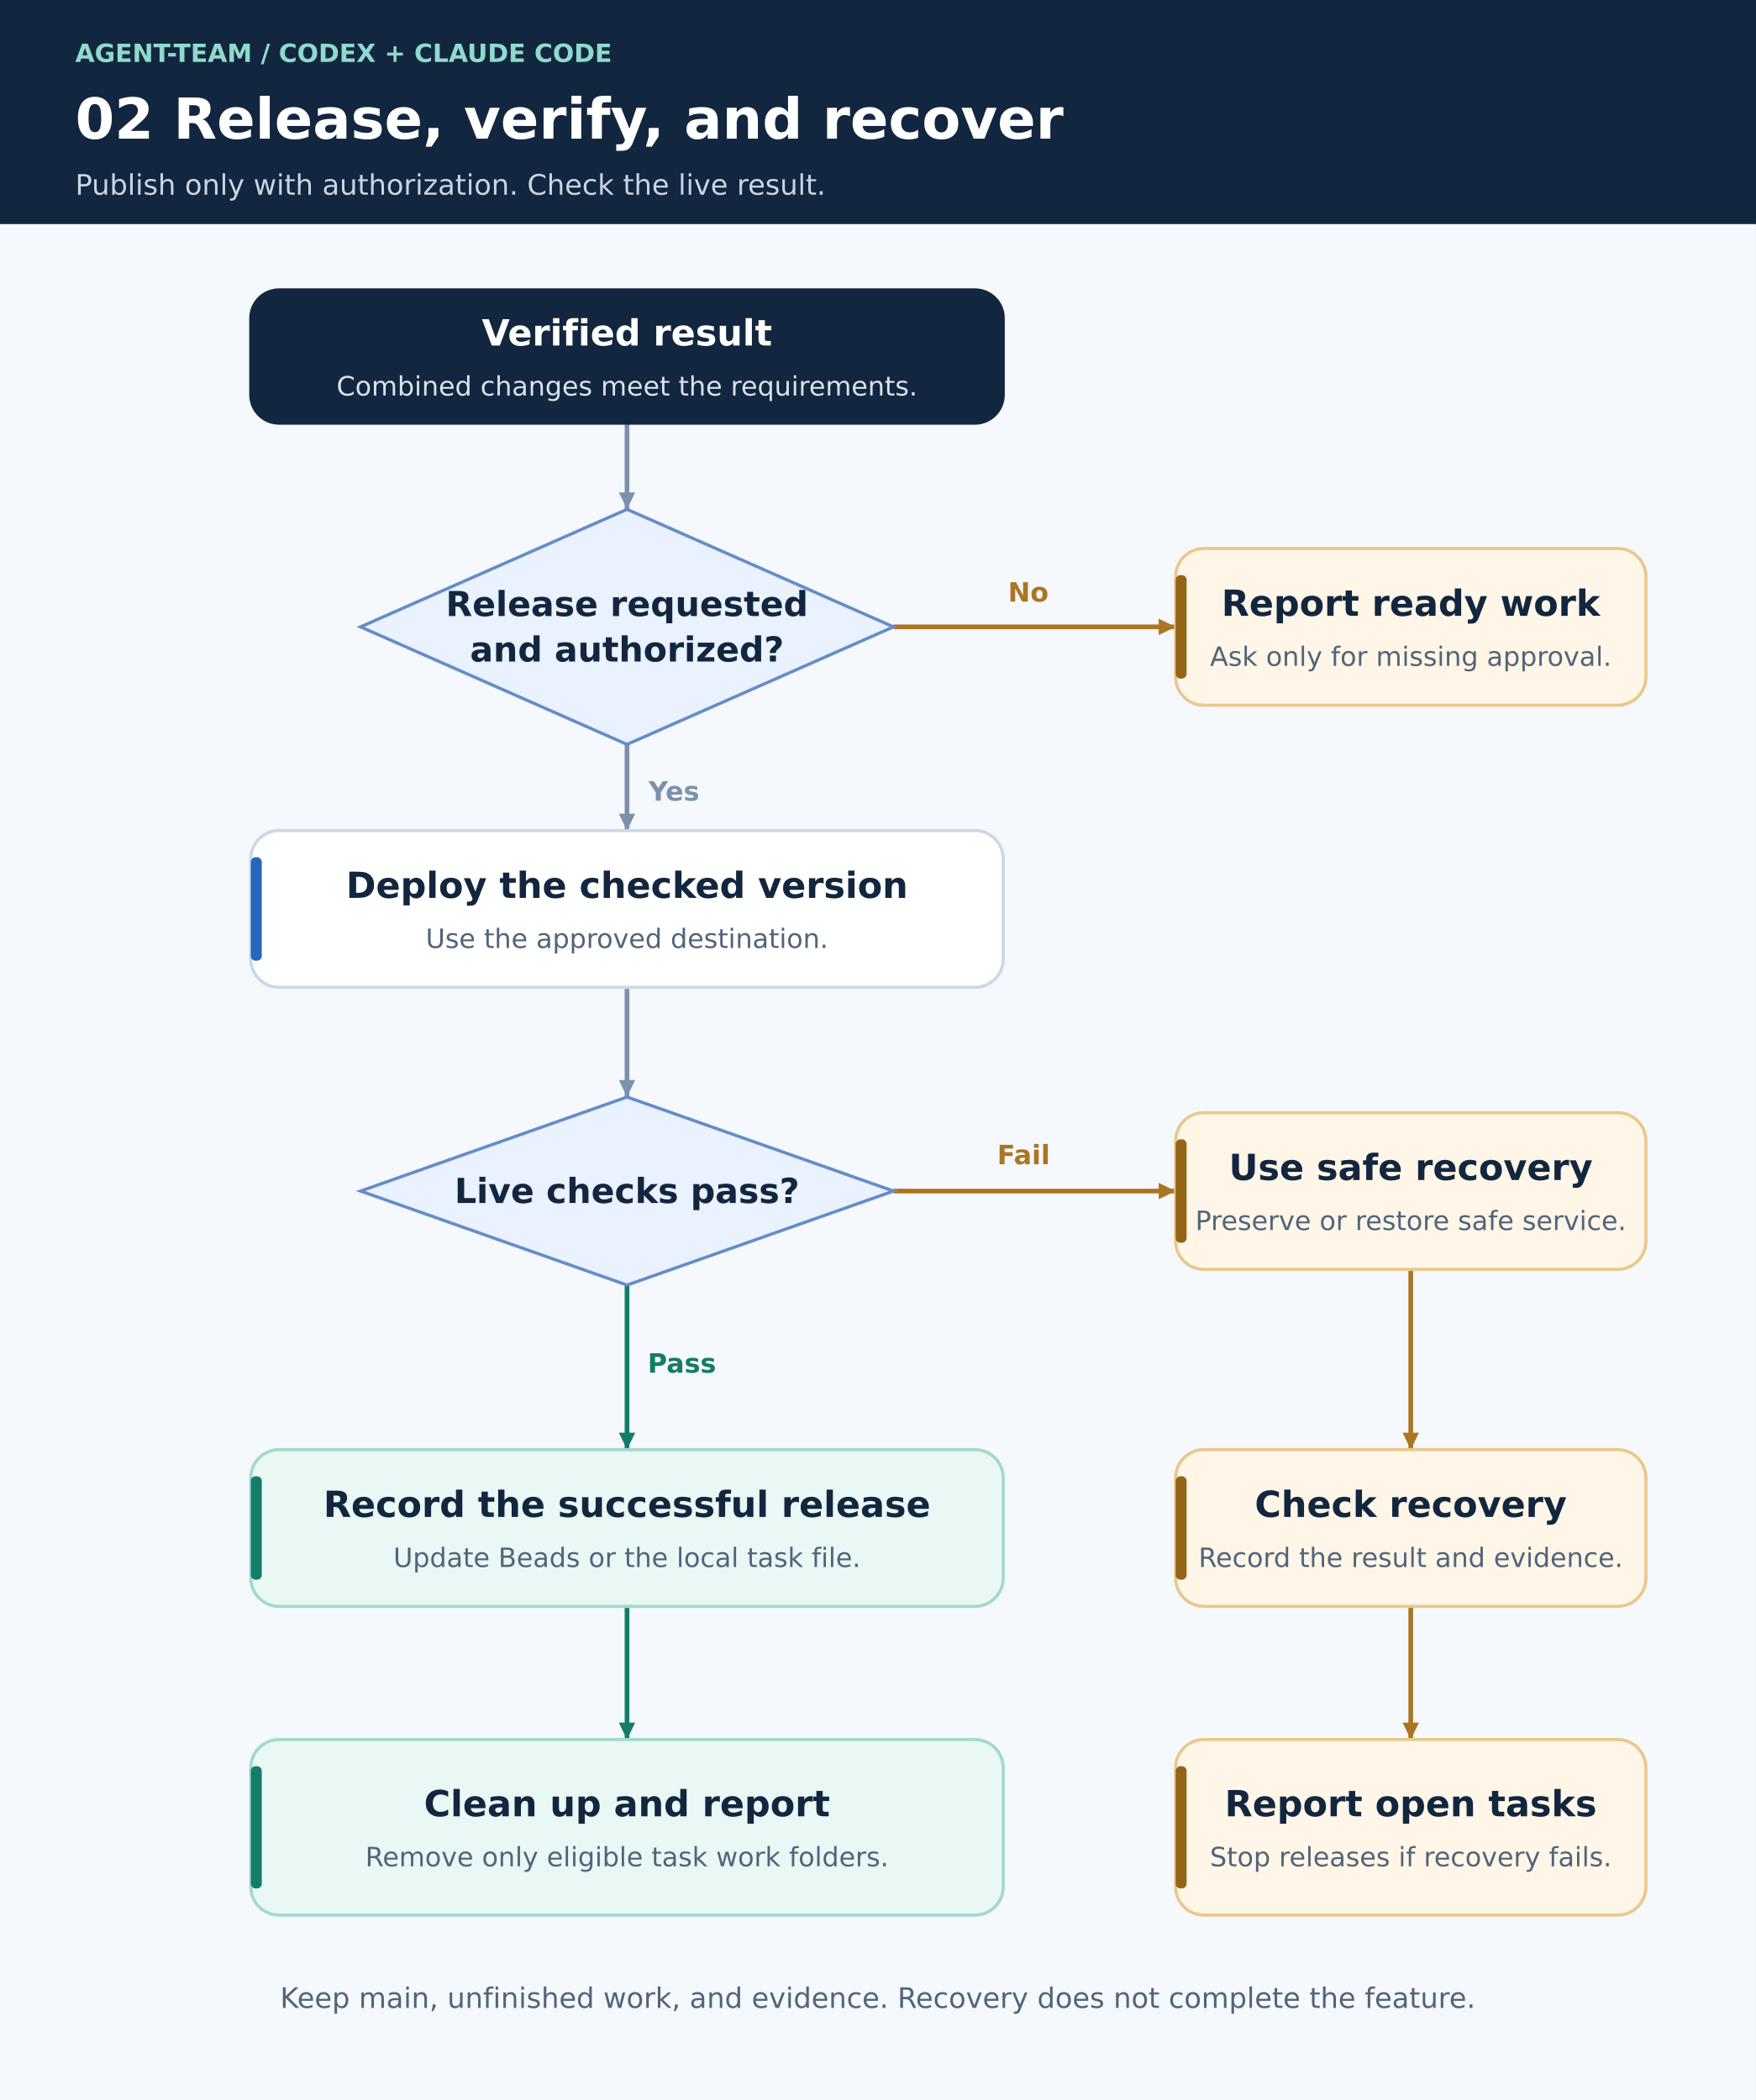
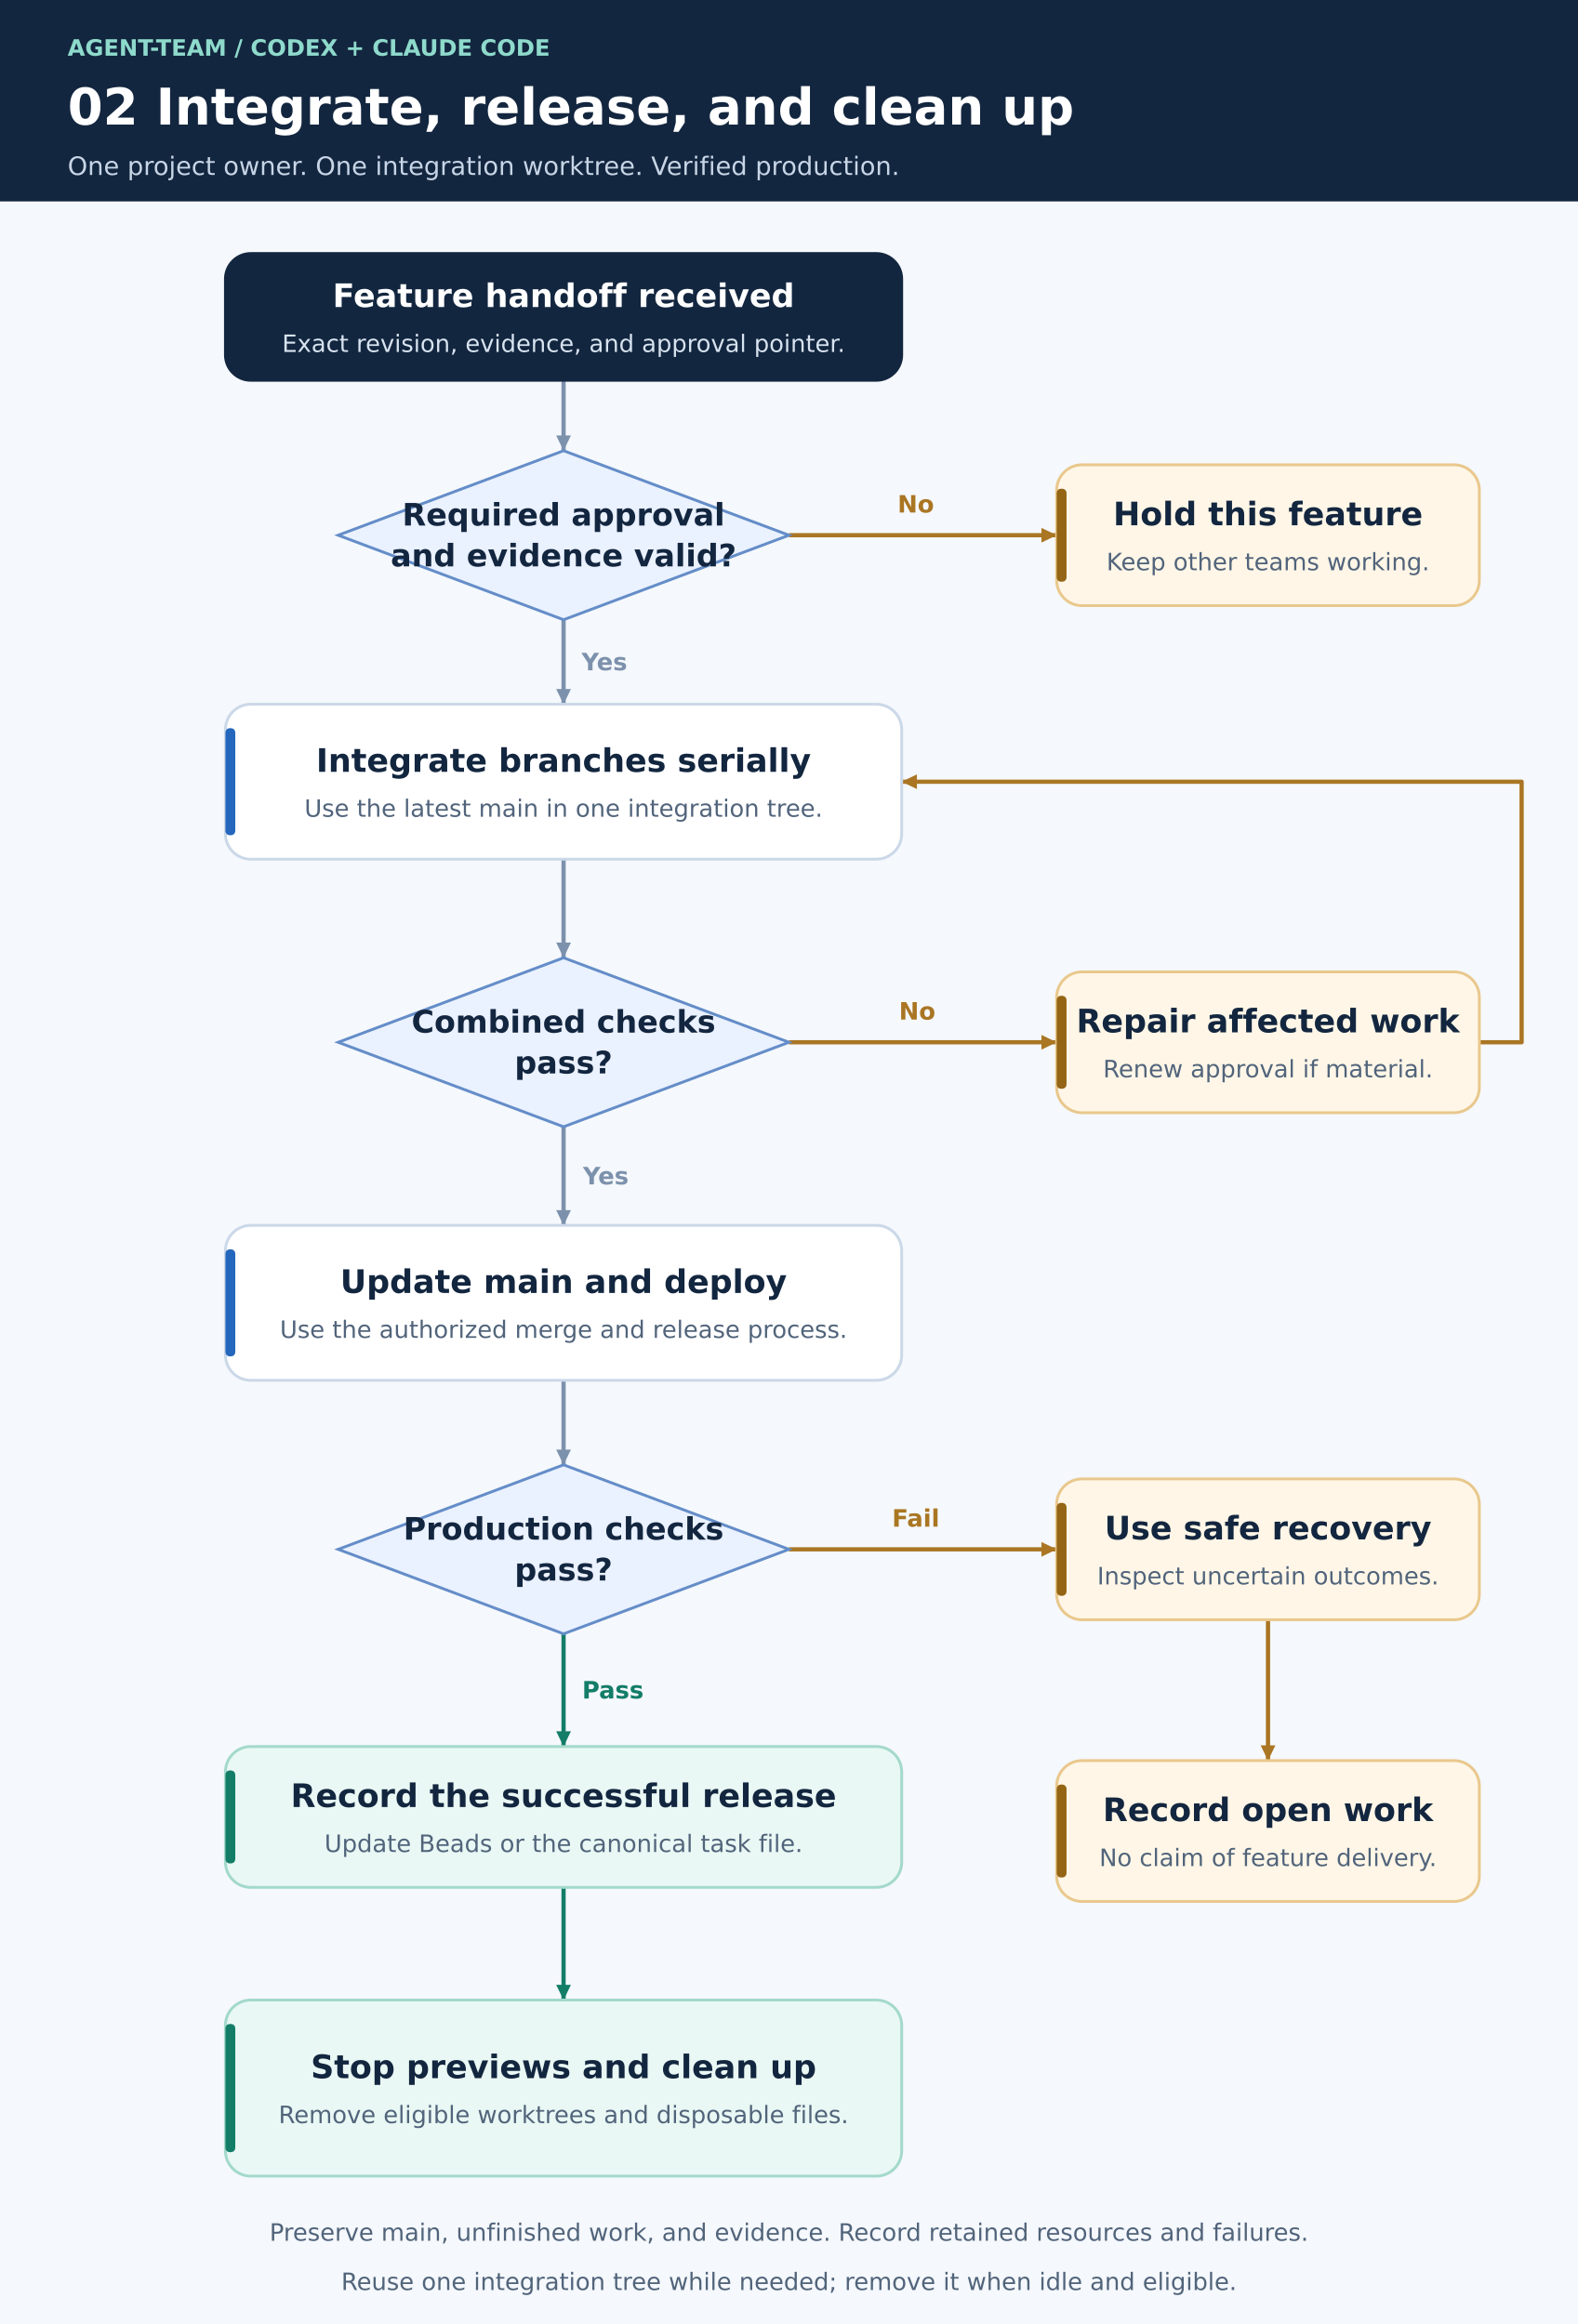
- <svg xmlns="http://www.w3.org/2000/svg" width="1120" height="1340" viewBox="0 0 1120 1340" role="img" aria-labelledby="title desc">
-   <rect width="1120" height="1340" fill="#F5F8FC" />
+ <svg xmlns="http://www.w3.org/2000/svg" width="1120" height="1650" viewBox="0 0 1120 1650" role="img" aria-labelledby="title desc">
+   <rect width="1120" height="1650" fill="#F5F8FC" />
  <rect x="0" y="0" width="1120" height="142" rx="0" fill="#13263F" stroke="#13263F" stroke-width="2" />
  <text x="48" y="34" font-family="DejaVu Sans,Arial,sans-serif" font-size="16" font-weight="700" fill="#8EDACC" text-anchor="start" dominant-baseline="central">AGENT-TEAM  /  CODEX + CLAUDE CODE</text>
-   <text x="48" y="76" font-family="DejaVu Sans,Arial,sans-serif" font-size="36" font-weight="700" fill="#FFFFFF" text-anchor="start" dominant-baseline="central">02  Release, verify, and recover</text>
-   <text x="48" y="118" font-family="DejaVu Sans,Arial,sans-serif" font-size="18" font-weight="400" fill="#C7D5E6" text-anchor="start" dominant-baseline="central">Publish only with authorization. Check the live result.</text>
-   <polyline points="400,270 400,325" fill="none" stroke="#7C91AC" stroke-width="3" stroke-linejoin="round" />
-   <polygon points="400,325 394.78,314.195 405.22,314.195" fill="#7C91AC" />
-   <polyline points="570,400 750,400" fill="none" stroke="#AA7623" stroke-width="3" stroke-linejoin="round" />
-   <polygon points="750,400 739.195,405.22 739.195,394.78" fill="#AA7623" />
-   <rect x="635.047" y="364" width="41.906" height="28" rx="5" fill="#F5F8FC" stroke="#F5F8FC" stroke-width="2" />
-   <text x="656" y="378" font-family="DejaVu Sans,Arial,sans-serif" font-size="17" font-weight="700" fill="#AA7623" text-anchor="middle" dominant-baseline="central">No</text>
-   <polyline points="400,475 400,530" fill="none" stroke="#7C91AC" stroke-width="3" stroke-linejoin="round" />
-   <polygon points="400,530 394.78,519.195 405.22,519.195" fill="#7C91AC" />
-   <rect x="405.797" y="491" width="48.406" height="28" rx="5" fill="#F5F8FC" stroke="#F5F8FC" stroke-width="2" />
-   <text x="430" y="505" font-family="DejaVu Sans,Arial,sans-serif" font-size="17" font-weight="700" fill="#7C91AC" text-anchor="middle" dominant-baseline="central">Yes</text>
-   <polyline points="400,630 400,700" fill="none" stroke="#7C91AC" stroke-width="3" stroke-linejoin="round" />
-   <polygon points="400,700 394.78,689.195 405.22,689.195" fill="#7C91AC" />
-   <polyline points="400,820 400,925" fill="none" stroke="#137D68" stroke-width="3" stroke-linejoin="round" />
-   <polygon points="400,925 394.78,914.195 405.22,914.195" fill="#137D68" />
-   <rect x="405.141" y="856" width="59.719" height="28" rx="5" fill="#F5F8FC" stroke="#F5F8FC" stroke-width="2" />
-   <text x="435" y="870" font-family="DejaVu Sans,Arial,sans-serif" font-size="17" font-weight="700" fill="#137D68" text-anchor="middle" dominant-baseline="central">Pass</text>
-   <polyline points="570,760 750,760" fill="none" stroke="#AA7623" stroke-width="3" stroke-linejoin="round" />
-   <polygon points="750,760 739.195,765.22 739.195,754.78" fill="#AA7623" />
-   <rect x="628.133" y="723" width="49.734" height="28" rx="5" fill="#F5F8FC" stroke="#F5F8FC" stroke-width="2" />
-   <text x="653" y="737" font-family="DejaVu Sans,Arial,sans-serif" font-size="17" font-weight="700" fill="#AA7623" text-anchor="middle" dominant-baseline="central">Fail</text>
-   <polyline points="900,810 900,925" fill="none" stroke="#AA7623" stroke-width="3" stroke-linejoin="round" />
-   <polygon points="900,925 894.78,914.195 905.22,914.195" fill="#AA7623" />
-   <polyline points="400,1025 400,1110" fill="none" stroke="#137D68" stroke-width="3" stroke-linejoin="round" />
-   <polygon points="400,1110 394.78,1099.195 405.22,1099.195" fill="#137D68" />
-   <polyline points="900,1025 900,1110" fill="none" stroke="#AA7623" stroke-width="3" stroke-linejoin="round" />
-   <polygon points="900,1110 894.78,1099.195 905.22,1099.195" fill="#AA7623" />
-   <rect x="160" y="185" width="480" height="85" rx="18" fill="#13263F" stroke="#13263F" stroke-width="2" />
-   <text x="400.0" y="212.5" font-family="DejaVu Sans,Arial,sans-serif" font-size="23" font-weight="700" fill="#FFFFFF" text-anchor="middle" dominant-baseline="central">Verified result</text>
-   <text x="400.0" y="246.5" font-family="DejaVu Sans,Arial,sans-serif" font-size="17" font-weight="400" fill="#D7E3EF" text-anchor="middle" dominant-baseline="central">Combined changes meet the requirements.</text>
-   <polygon points="400,325.0 570.0,400 400,475.0 230.0,400" fill="#EAF1FF" stroke="#648DC8" stroke-width="2" />
-   <text x="400" y="385.5" font-family="DejaVu Sans,Arial,sans-serif" font-size="22" font-weight="700" fill="#13263F" text-anchor="middle" dominant-baseline="central">Release requested</text>
-   <text x="400" y="414.5" font-family="DejaVu Sans,Arial,sans-serif" font-size="22" font-weight="700" fill="#13263F" text-anchor="middle" dominant-baseline="central">and authorized?</text>
-   <rect x="750" y="350" width="300" height="100" rx="18" fill="#FFF6E7" stroke="#E9C88D" stroke-width="2" />
-   <rect x="751" y="368" width="5" height="64" rx="2" fill="#946515" stroke="#946515" stroke-width="2" />
-   <text x="900.0" y="385.0" font-family="DejaVu Sans,Arial,sans-serif" font-size="23" font-weight="700" fill="#13263F" text-anchor="middle" dominant-baseline="central">Report ready work</text>
-   <text x="900.0" y="419.0" font-family="DejaVu Sans,Arial,sans-serif" font-size="17" font-weight="400" fill="#51647B" text-anchor="middle" dominant-baseline="central">Ask only for missing approval.</text>
-   <rect x="160" y="530" width="480" height="100" rx="18" fill="#FFFFFF" stroke="#CBD8E8" stroke-width="2" />
-   <rect x="161" y="548" width="5" height="64" rx="2" fill="#2467BC" stroke="#2467BC" stroke-width="2" />
-   <text x="400.0" y="565.0" font-family="DejaVu Sans,Arial,sans-serif" font-size="23" font-weight="700" fill="#13263F" text-anchor="middle" dominant-baseline="central">Deploy the checked version</text>
-   <text x="400.0" y="599.0" font-family="DejaVu Sans,Arial,sans-serif" font-size="17" font-weight="400" fill="#51647B" text-anchor="middle" dominant-baseline="central">Use the approved destination.</text>
-   <polygon points="400,700.0 570.0,760 400,820.0 230.0,760" fill="#EAF1FF" stroke="#648DC8" stroke-width="2" />
-   <text x="400" y="760.0" font-family="DejaVu Sans,Arial,sans-serif" font-size="22" font-weight="700" fill="#13263F" text-anchor="middle" dominant-baseline="central">Live checks pass?</text>
-   <rect x="750" y="710" width="300" height="100" rx="18" fill="#FFF6E7" stroke="#E9C88D" stroke-width="2" />
-   <rect x="751" y="728" width="5" height="64" rx="2" fill="#946515" stroke="#946515" stroke-width="2" />
-   <text x="900.0" y="745.0" font-family="DejaVu Sans,Arial,sans-serif" font-size="23" font-weight="700" fill="#13263F" text-anchor="middle" dominant-baseline="central">Use safe recovery</text>
-   <text x="900.0" y="779.0" font-family="DejaVu Sans,Arial,sans-serif" font-size="17" font-weight="400" fill="#51647B" text-anchor="middle" dominant-baseline="central">Preserve or restore safe service.</text>
-   <rect x="160" y="925" width="480" height="100" rx="18" fill="#E9F8F4" stroke="#A3D9CB" stroke-width="2" />
-   <rect x="161" y="943" width="5" height="64" rx="2" fill="#137D68" stroke="#137D68" stroke-width="2" />
-   <text x="400.0" y="960.0" font-family="DejaVu Sans,Arial,sans-serif" font-size="23" font-weight="700" fill="#13263F" text-anchor="middle" dominant-baseline="central">Record the successful release</text>
-   <text x="400.0" y="994.0" font-family="DejaVu Sans,Arial,sans-serif" font-size="17" font-weight="400" fill="#51647B" text-anchor="middle" dominant-baseline="central">Update Beads or the local task file.</text>
-   <rect x="750" y="925" width="300" height="100" rx="18" fill="#FFF6E7" stroke="#E9C88D" stroke-width="2" />
-   <rect x="751" y="943" width="5" height="64" rx="2" fill="#946515" stroke="#946515" stroke-width="2" />
-   <text x="900.0" y="960.0" font-family="DejaVu Sans,Arial,sans-serif" font-size="23" font-weight="700" fill="#13263F" text-anchor="middle" dominant-baseline="central">Check recovery</text>
-   <text x="900.0" y="994.0" font-family="DejaVu Sans,Arial,sans-serif" font-size="17" font-weight="400" fill="#51647B" text-anchor="middle" dominant-baseline="central">Record the result and evidence.</text>
-   <rect x="160" y="1110" width="480" height="112" rx="18" fill="#E9F8F4" stroke="#A3D9CB" stroke-width="2" />
-   <rect x="161" y="1128" width="5" height="76" rx="2" fill="#137D68" stroke="#137D68" stroke-width="2" />
-   <text x="400.0" y="1151.0" font-family="DejaVu Sans,Arial,sans-serif" font-size="23" font-weight="700" fill="#13263F" text-anchor="middle" dominant-baseline="central">Clean up and report</text>
-   <text x="400.0" y="1185.0" font-family="DejaVu Sans,Arial,sans-serif" font-size="17" font-weight="400" fill="#51647B" text-anchor="middle" dominant-baseline="central">Remove only eligible task work folders.</text>
-   <rect x="750" y="1110" width="300" height="112" rx="18" fill="#FFF6E7" stroke="#E9C88D" stroke-width="2" />
-   <rect x="751" y="1128" width="5" height="76" rx="2" fill="#946515" stroke="#946515" stroke-width="2" />
-   <text x="900.0" y="1151.0" font-family="DejaVu Sans,Arial,sans-serif" font-size="23" font-weight="700" fill="#13263F" text-anchor="middle" dominant-baseline="central">Report open tasks</text>
-   <text x="900.0" y="1185.0" font-family="DejaVu Sans,Arial,sans-serif" font-size="17" font-weight="400" fill="#51647B" text-anchor="middle" dominant-baseline="central">Stop releases if recovery fails.</text>
-   <text x="560" y="1275" font-family="DejaVu Sans,Arial,sans-serif" font-size="18" font-weight="400" fill="#51647B" text-anchor="middle" dominant-baseline="central">Keep main, unfinished work, and evidence. Recovery does not complete the feature.</text>
+   <text x="48" y="76" font-family="DejaVu Sans,Arial,sans-serif" font-size="36" font-weight="700" fill="#FFFFFF" text-anchor="start" dominant-baseline="central">02  Integrate, release, and clean up</text>
+   <text x="48" y="118" font-family="DejaVu Sans,Arial,sans-serif" font-size="18" font-weight="400" fill="#C7D5E6" text-anchor="start" dominant-baseline="central">One project owner. One integration worktree. Verified production.</text>
+   <polyline points="400,270 400,320" fill="none" stroke="#7C91AC" stroke-width="3" stroke-linejoin="round" />
+   <polygon points="400,320 394.78,309.195 405.22,309.195" fill="#7C91AC" />
+   <polyline points="560,380 750,380" fill="none" stroke="#AA7623" stroke-width="3" stroke-linejoin="round" />
+   <polygon points="750,380 739.195,385.22 739.195,374.78" fill="#AA7623" />
+   <rect x="629.047" y="344" width="41.906" height="28" rx="5" fill="#F5F8FC" stroke="#F5F8FC" stroke-width="2" />
+   <text x="650" y="358" font-family="DejaVu Sans,Arial,sans-serif" font-size="17" font-weight="700" fill="#AA7623" text-anchor="middle" dominant-baseline="central">No</text>
+   <polyline points="400,440 400,500" fill="none" stroke="#7C91AC" stroke-width="3" stroke-linejoin="round" />
+   <polygon points="400,500 394.78,489.195 405.22,489.195" fill="#7C91AC" />
+   <rect x="404.797" y="456" width="48.406" height="28" rx="5" fill="#F5F8FC" stroke="#F5F8FC" stroke-width="2" />
+   <text x="429" y="470" font-family="DejaVu Sans,Arial,sans-serif" font-size="17" font-weight="700" fill="#7C91AC" text-anchor="middle" dominant-baseline="central">Yes</text>
+   <polyline points="400,610 400,680" fill="none" stroke="#7C91AC" stroke-width="3" stroke-linejoin="round" />
+   <polygon points="400,680 394.78,669.195 405.22,669.195" fill="#7C91AC" />
+   <polyline points="560,740 750,740" fill="none" stroke="#AA7623" stroke-width="3" stroke-linejoin="round" />
+   <polygon points="750,740 739.195,745.22 739.195,734.78" fill="#AA7623" />
+   <rect x="630.047" y="704" width="41.906" height="28" rx="5" fill="#F5F8FC" stroke="#F5F8FC" stroke-width="2" />
+   <text x="651" y="718" font-family="DejaVu Sans,Arial,sans-serif" font-size="17" font-weight="700" fill="#AA7623" text-anchor="middle" dominant-baseline="central">No</text>
+   <polyline points="1050,740 1080,740 1080,555 640,555" fill="none" stroke="#AA7623" stroke-width="3" stroke-linejoin="round" />
+   <polygon points="640,555 650.805,549.78 650.805,560.22" fill="#AA7623" />
+   <polyline points="400,800 400,870" fill="none" stroke="#7C91AC" stroke-width="3" stroke-linejoin="round" />
+   <polygon points="400,870 394.78,859.195 405.22,859.195" fill="#7C91AC" />
+   <rect x="405.797" y="821" width="48.406" height="28" rx="5" fill="#F5F8FC" stroke="#F5F8FC" stroke-width="2" />
+   <text x="430" y="835" font-family="DejaVu Sans,Arial,sans-serif" font-size="17" font-weight="700" fill="#7C91AC" text-anchor="middle" dominant-baseline="central">Yes</text>
+   <polyline points="400,980 400,1040" fill="none" stroke="#7C91AC" stroke-width="3" stroke-linejoin="round" />
+   <polygon points="400,1040 394.78,1029.195 405.22,1029.195" fill="#7C91AC" />
+   <polyline points="560,1100 750,1100" fill="none" stroke="#AA7623" stroke-width="3" stroke-linejoin="round" />
+   <polygon points="750,1100 739.195,1105.22 739.195,1094.78" fill="#AA7623" />
+   <rect x="625.133" y="1064" width="49.734" height="28" rx="5" fill="#F5F8FC" stroke="#F5F8FC" stroke-width="2" />
+   <text x="650" y="1078" font-family="DejaVu Sans,Arial,sans-serif" font-size="17" font-weight="700" fill="#AA7623" text-anchor="middle" dominant-baseline="central">Fail</text>
+   <polyline points="900,1150 900,1250" fill="none" stroke="#AA7623" stroke-width="3" stroke-linejoin="round" />
+   <polygon points="900,1250 894.78,1239.195 905.22,1239.195" fill="#AA7623" />
+   <polyline points="400,1160 400,1240" fill="none" stroke="#137D68" stroke-width="3" stroke-linejoin="round" />
+   <polygon points="400,1240 394.78,1229.195 405.22,1229.195" fill="#137D68" />
+   <rect x="405.141" y="1186" width="59.719" height="28" rx="5" fill="#F5F8FC" stroke="#F5F8FC" stroke-width="2" />
+   <text x="435" y="1200" font-family="DejaVu Sans,Arial,sans-serif" font-size="17" font-weight="700" fill="#137D68" text-anchor="middle" dominant-baseline="central">Pass</text>
+   <polyline points="400,1340 400,1420" fill="none" stroke="#137D68" stroke-width="3" stroke-linejoin="round" />
+   <polygon points="400,1420 394.78,1409.195 405.22,1409.195" fill="#137D68" />
+   <rect x="160" y="180" width="480" height="90" rx="18" fill="#13263F" stroke="#13263F" stroke-width="2" />
+   <text x="400.0" y="210.0" font-family="DejaVu Sans,Arial,sans-serif" font-size="23" font-weight="700" fill="#FFFFFF" text-anchor="middle" dominant-baseline="central">Feature handoff received</text>
+   <text x="400.0" y="244.0" font-family="DejaVu Sans,Arial,sans-serif" font-size="17" font-weight="400" fill="#D7E3EF" text-anchor="middle" dominant-baseline="central">Exact revision, evidence, and approval pointer.</text>
+   <polygon points="400,320.0 560.0,380 400,440.0 240.0,380" fill="#EAF1FF" stroke="#648DC8" stroke-width="2" />
+   <text x="400" y="365.5" font-family="DejaVu Sans,Arial,sans-serif" font-size="22" font-weight="700" fill="#13263F" text-anchor="middle" dominant-baseline="central">Required approval</text>
+   <text x="400" y="394.5" font-family="DejaVu Sans,Arial,sans-serif" font-size="22" font-weight="700" fill="#13263F" text-anchor="middle" dominant-baseline="central">and evidence valid?</text>
+   <rect x="750" y="330" width="300" height="100" rx="18" fill="#FFF6E7" stroke="#E9C88D" stroke-width="2" />
+   <rect x="751" y="348" width="5" height="64" rx="2" fill="#946515" stroke="#946515" stroke-width="2" />
+   <text x="900.0" y="365.0" font-family="DejaVu Sans,Arial,sans-serif" font-size="23" font-weight="700" fill="#13263F" text-anchor="middle" dominant-baseline="central">Hold this feature</text>
+   <text x="900.0" y="399.0" font-family="DejaVu Sans,Arial,sans-serif" font-size="17" font-weight="400" fill="#51647B" text-anchor="middle" dominant-baseline="central">Keep other teams working.</text>
+   <rect x="160" y="500" width="480" height="110" rx="18" fill="#FFFFFF" stroke="#CBD8E8" stroke-width="2" />
+   <rect x="161" y="518" width="5" height="74" rx="2" fill="#2467BC" stroke="#2467BC" stroke-width="2" />
+   <text x="400.0" y="540.0" font-family="DejaVu Sans,Arial,sans-serif" font-size="23" font-weight="700" fill="#13263F" text-anchor="middle" dominant-baseline="central">Integrate branches serially</text>
+   <text x="400.0" y="574.0" font-family="DejaVu Sans,Arial,sans-serif" font-size="17" font-weight="400" fill="#51647B" text-anchor="middle" dominant-baseline="central">Use the latest main in one integration tree.</text>
+   <polygon points="400,680.0 560.0,740 400,800.0 240.0,740" fill="#EAF1FF" stroke="#648DC8" stroke-width="2" />
+   <text x="400" y="725.5" font-family="DejaVu Sans,Arial,sans-serif" font-size="22" font-weight="700" fill="#13263F" text-anchor="middle" dominant-baseline="central">Combined checks</text>
+   <text x="400" y="754.5" font-family="DejaVu Sans,Arial,sans-serif" font-size="22" font-weight="700" fill="#13263F" text-anchor="middle" dominant-baseline="central">pass?</text>
+   <rect x="750" y="690" width="300" height="100" rx="18" fill="#FFF6E7" stroke="#E9C88D" stroke-width="2" />
+   <rect x="751" y="708" width="5" height="64" rx="2" fill="#946515" stroke="#946515" stroke-width="2" />
+   <text x="900.0" y="725.0" font-family="DejaVu Sans,Arial,sans-serif" font-size="23" font-weight="700" fill="#13263F" text-anchor="middle" dominant-baseline="central">Repair affected work</text>
+   <text x="900.0" y="759.0" font-family="DejaVu Sans,Arial,sans-serif" font-size="17" font-weight="400" fill="#51647B" text-anchor="middle" dominant-baseline="central">Renew approval if material.</text>
+   <rect x="160" y="870" width="480" height="110" rx="18" fill="#FFFFFF" stroke="#CBD8E8" stroke-width="2" />
+   <rect x="161" y="888" width="5" height="74" rx="2" fill="#2467BC" stroke="#2467BC" stroke-width="2" />
+   <text x="400.0" y="910.0" font-family="DejaVu Sans,Arial,sans-serif" font-size="23" font-weight="700" fill="#13263F" text-anchor="middle" dominant-baseline="central">Update main and deploy</text>
+   <text x="400.0" y="944.0" font-family="DejaVu Sans,Arial,sans-serif" font-size="17" font-weight="400" fill="#51647B" text-anchor="middle" dominant-baseline="central">Use the authorized merge and release process.</text>
+   <polygon points="400,1040.0 560.0,1100 400,1160.0 240.0,1100" fill="#EAF1FF" stroke="#648DC8" stroke-width="2" />
+   <text x="400" y="1085.5" font-family="DejaVu Sans,Arial,sans-serif" font-size="22" font-weight="700" fill="#13263F" text-anchor="middle" dominant-baseline="central">Production checks</text>
+   <text x="400" y="1114.5" font-family="DejaVu Sans,Arial,sans-serif" font-size="22" font-weight="700" fill="#13263F" text-anchor="middle" dominant-baseline="central">pass?</text>
+   <rect x="750" y="1050" width="300" height="100" rx="18" fill="#FFF6E7" stroke="#E9C88D" stroke-width="2" />
+   <rect x="751" y="1068" width="5" height="64" rx="2" fill="#946515" stroke="#946515" stroke-width="2" />
+   <text x="900.0" y="1085.0" font-family="DejaVu Sans,Arial,sans-serif" font-size="23" font-weight="700" fill="#13263F" text-anchor="middle" dominant-baseline="central">Use safe recovery</text>
+   <text x="900.0" y="1119.0" font-family="DejaVu Sans,Arial,sans-serif" font-size="17" font-weight="400" fill="#51647B" text-anchor="middle" dominant-baseline="central">Inspect uncertain outcomes.</text>
+   <rect x="750" y="1250" width="300" height="100" rx="18" fill="#FFF6E7" stroke="#E9C88D" stroke-width="2" />
+   <rect x="751" y="1268" width="5" height="64" rx="2" fill="#946515" stroke="#946515" stroke-width="2" />
+   <text x="900.0" y="1285.0" font-family="DejaVu Sans,Arial,sans-serif" font-size="23" font-weight="700" fill="#13263F" text-anchor="middle" dominant-baseline="central">Record open work</text>
+   <text x="900.0" y="1319.0" font-family="DejaVu Sans,Arial,sans-serif" font-size="17" font-weight="400" fill="#51647B" text-anchor="middle" dominant-baseline="central">No claim of feature delivery.</text>
+   <rect x="160" y="1240" width="480" height="100" rx="18" fill="#E9F8F4" stroke="#A3D9CB" stroke-width="2" />
+   <rect x="161" y="1258" width="5" height="64" rx="2" fill="#137D68" stroke="#137D68" stroke-width="2" />
+   <text x="400.0" y="1275.0" font-family="DejaVu Sans,Arial,sans-serif" font-size="23" font-weight="700" fill="#13263F" text-anchor="middle" dominant-baseline="central">Record the successful release</text>
+   <text x="400.0" y="1309.0" font-family="DejaVu Sans,Arial,sans-serif" font-size="17" font-weight="400" fill="#51647B" text-anchor="middle" dominant-baseline="central">Update Beads or the canonical task file.</text>
+   <rect x="160" y="1420" width="480" height="125" rx="18" fill="#E9F8F4" stroke="#A3D9CB" stroke-width="2" />
+   <rect x="161" y="1438" width="5" height="89" rx="2" fill="#137D68" stroke="#137D68" stroke-width="2" />
+   <text x="400.0" y="1467.5" font-family="DejaVu Sans,Arial,sans-serif" font-size="23" font-weight="700" fill="#13263F" text-anchor="middle" dominant-baseline="central">Stop previews and clean up</text>
+   <text x="400.0" y="1501.5" font-family="DejaVu Sans,Arial,sans-serif" font-size="17" font-weight="400" fill="#51647B" text-anchor="middle" dominant-baseline="central">Remove eligible worktrees and disposable files.</text>
+   <text x="560" y="1585" font-family="DejaVu Sans,Arial,sans-serif" font-size="17" font-weight="400" fill="#51647B" text-anchor="middle" dominant-baseline="central">Preserve main, unfinished work, and evidence. Record retained resources and failures.</text>
+   <text x="560" y="1620" font-family="DejaVu Sans,Arial,sans-serif" font-size="17" font-weight="400" fill="#51647B" text-anchor="middle" dominant-baseline="central">Reuse one integration tree while needed; remove it when idle and eligible.</text>
</svg>
